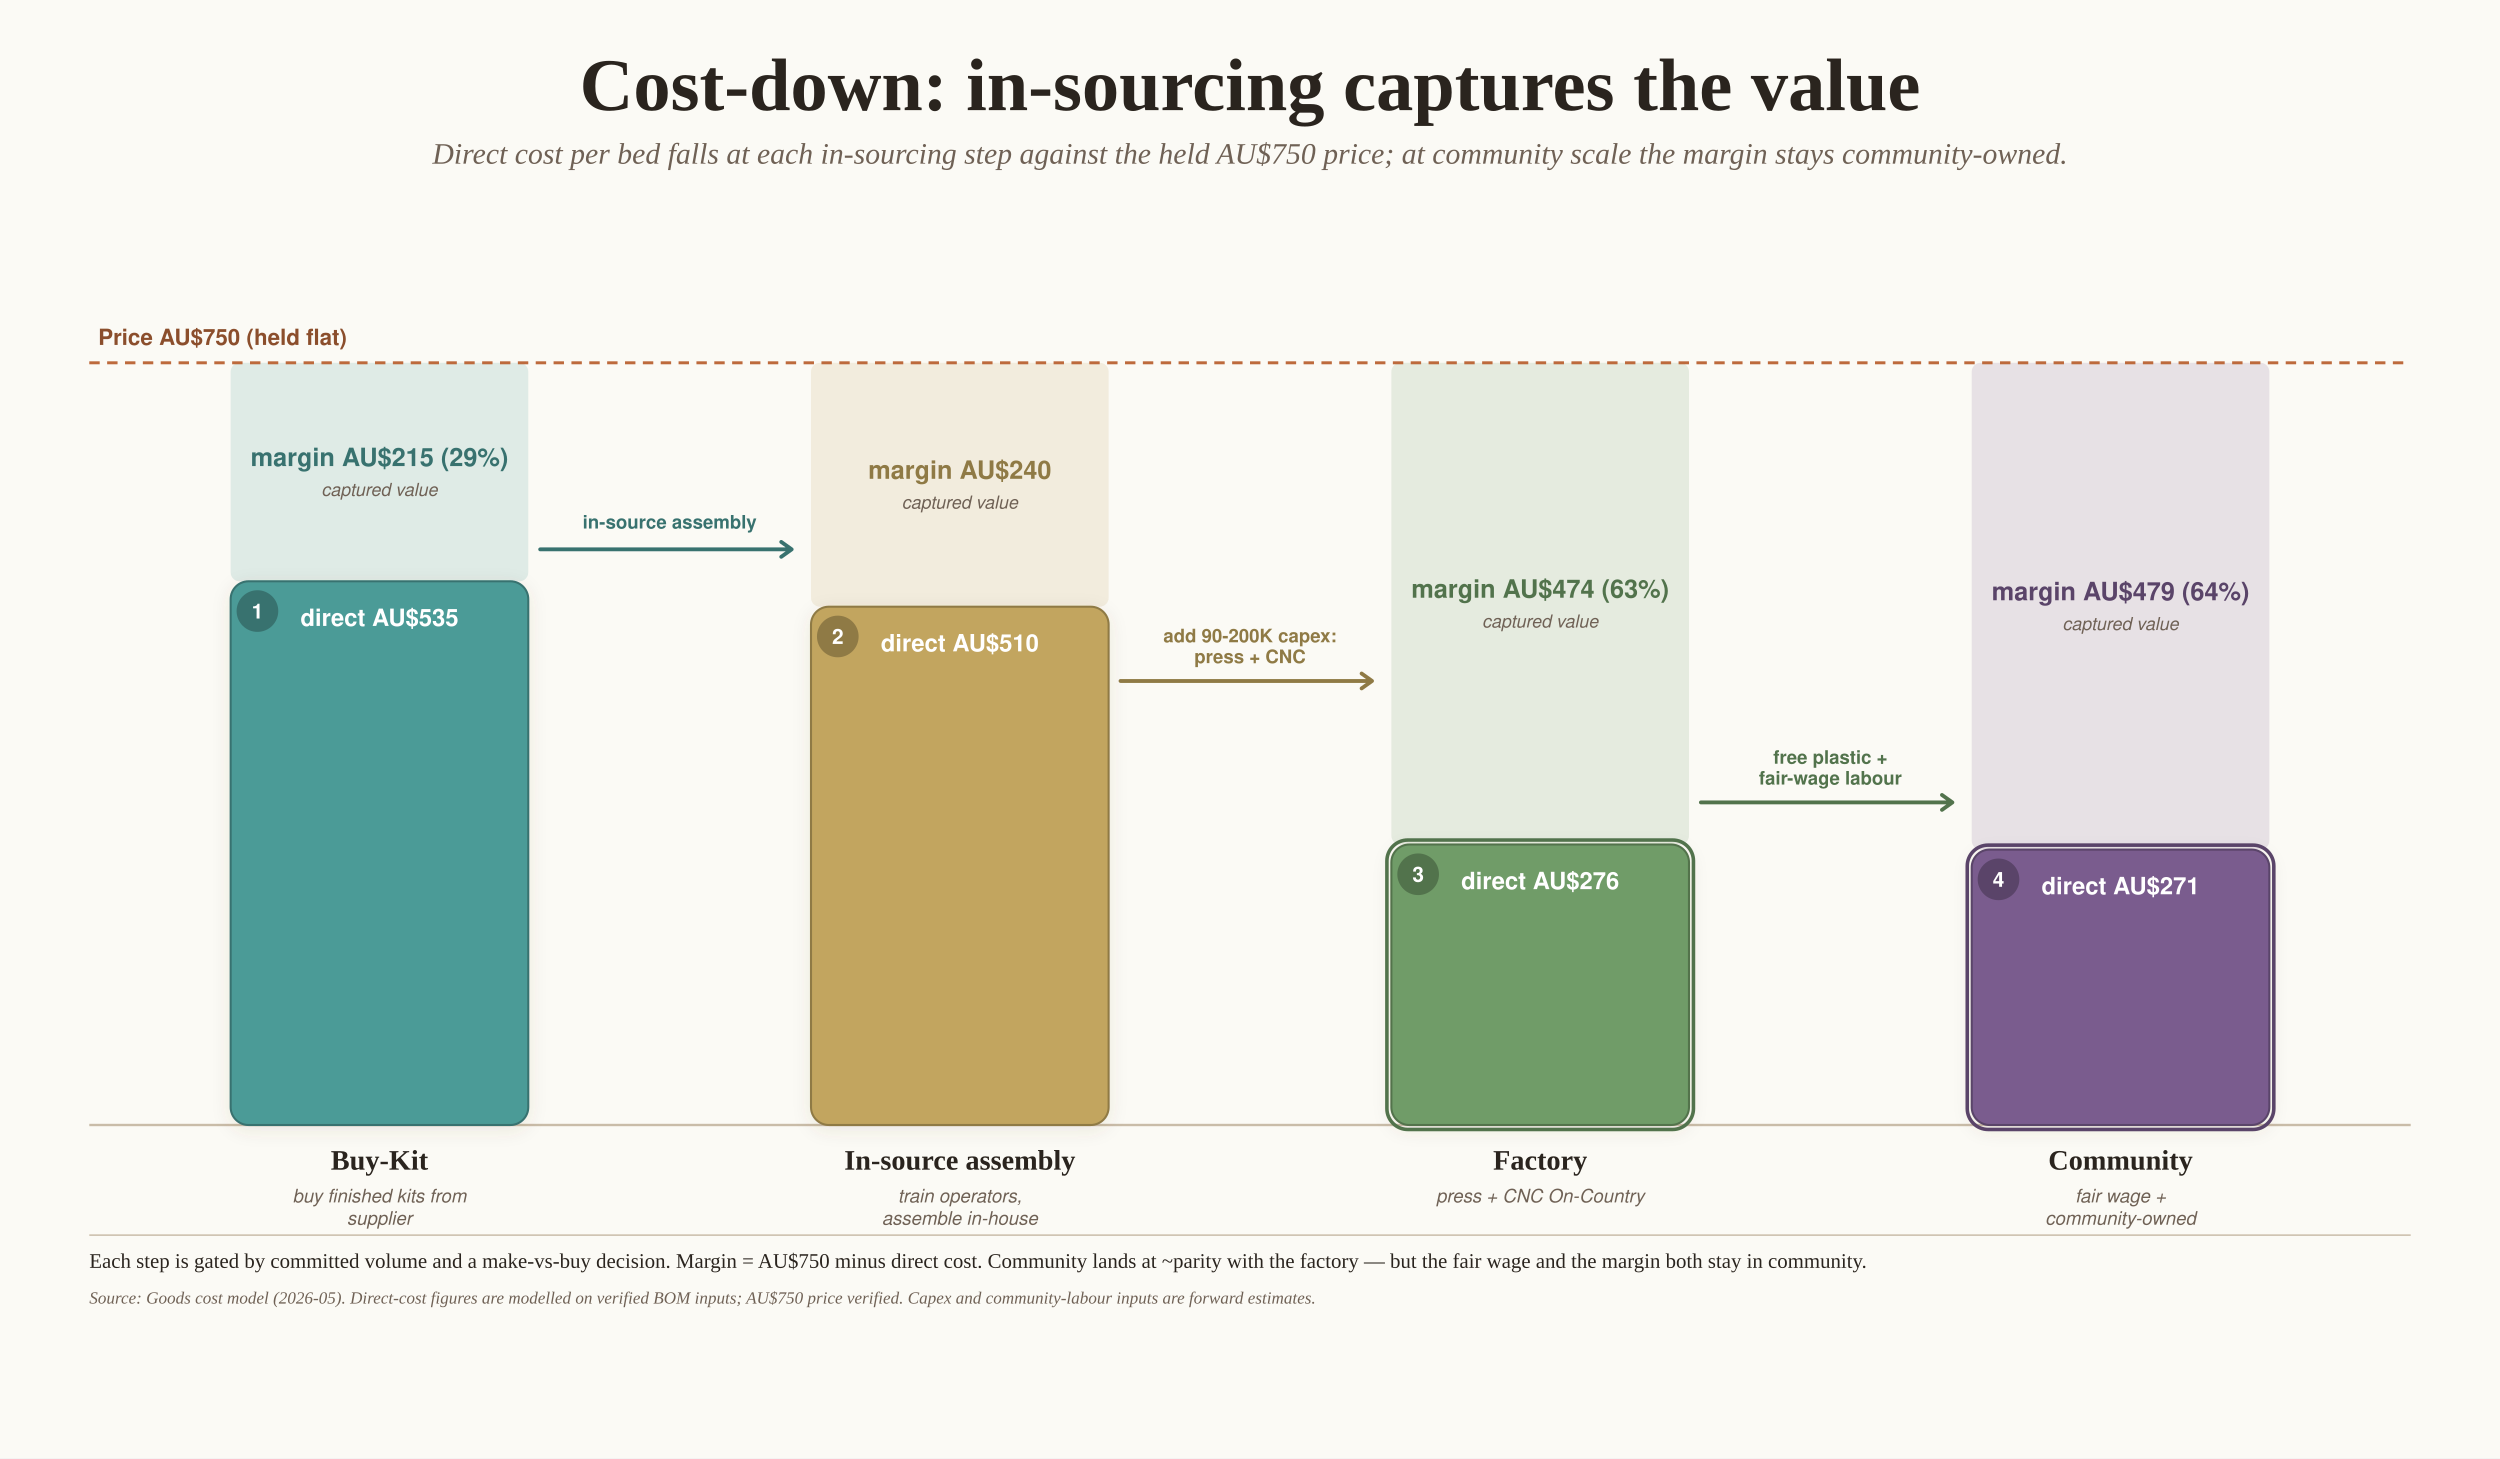
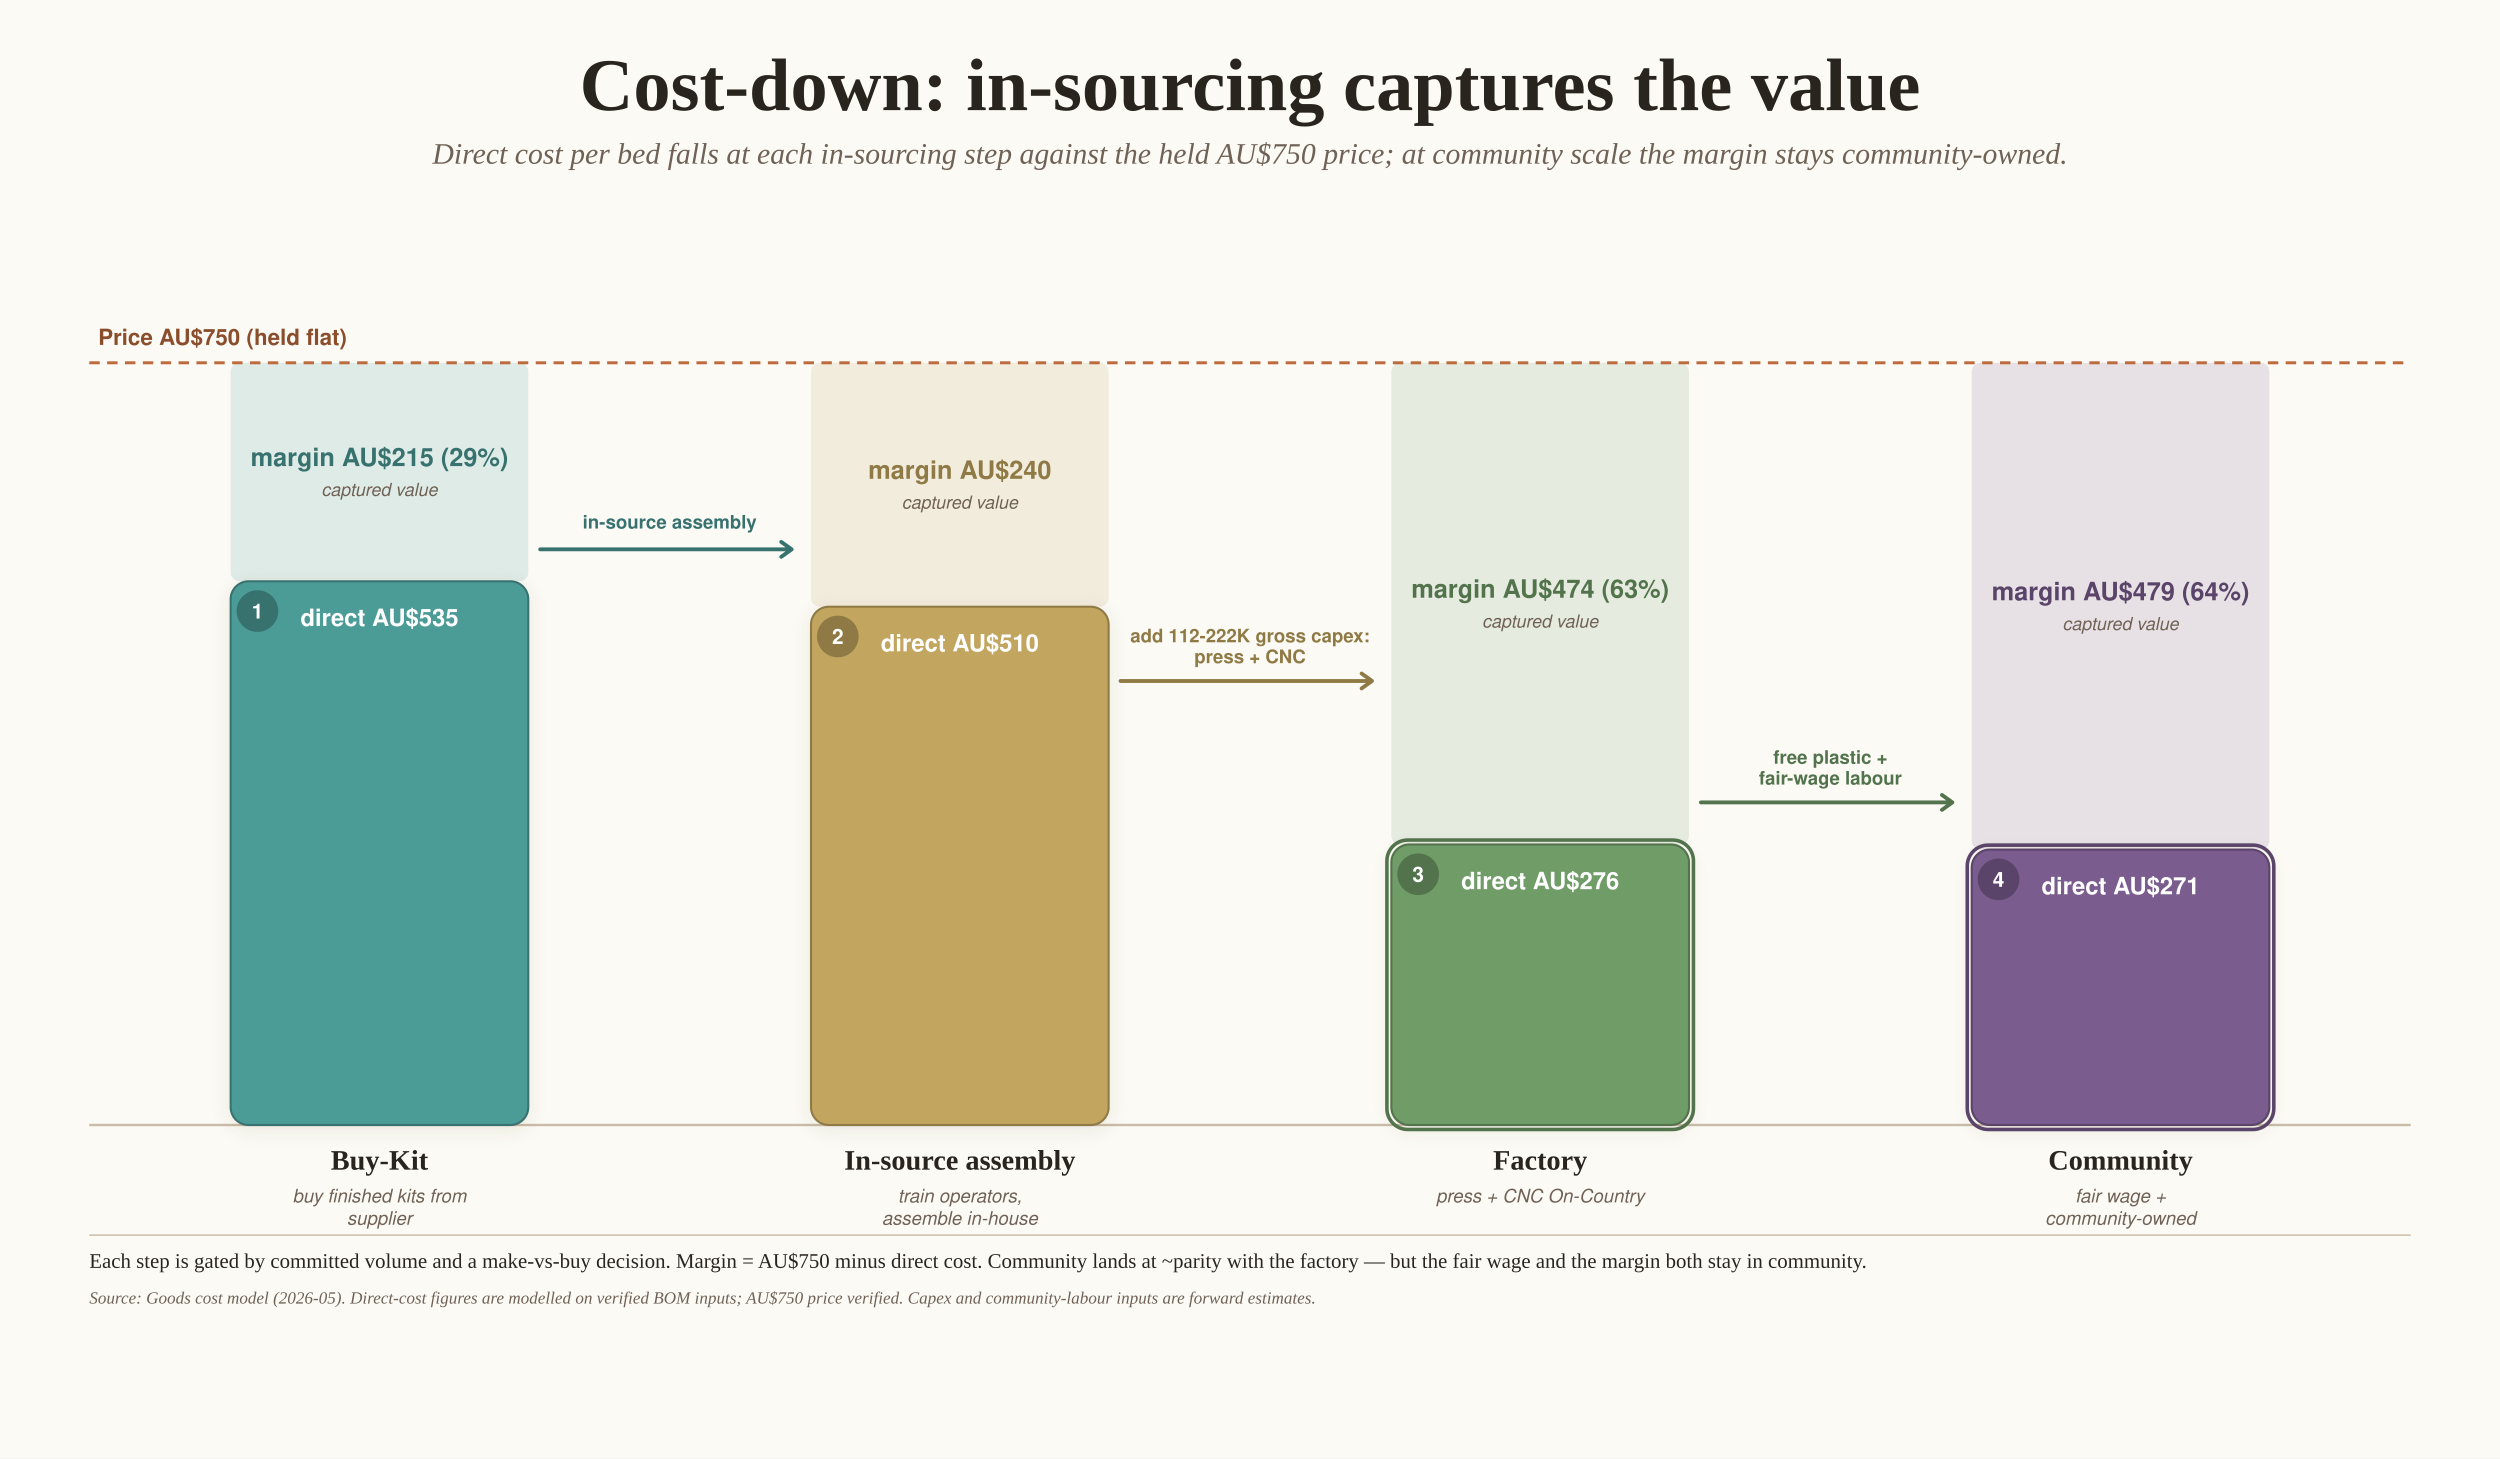
<svg xmlns="http://www.w3.org/2000/svg" viewBox="0 0 1680 980" width="1680" height="980" font-family="'Helvetica Neue', Helvetica, Arial, sans-serif">
  <defs>
    <filter id="sh" x="-8%" y="-8%" width="116%" height="124%">
      <feDropShadow dx="0" dy="3" stdDeviation="6" flood-color="#5A4A38" flood-opacity="0.10" />
    </filter>
  </defs>
  <rect width="1680" height="980" fill="#FBFAF5" />
  <text x="840.0" y="74" text-anchor="middle" font-family="Georgia, 'Times New Roman', serif" font-size="50" font-weight="700" fill="#2A241E">Cost-down: in-sourcing captures the value</text>
  <text x="840.0" y="110" text-anchor="middle" font-family="Georgia, 'Times New Roman', serif" font-size="20" font-weight="400" fill="#6F6155" font-style="italic">Direct cost per bed falls at each in-sourcing step against the held AU$750 price; at community scale the margin stays community-owned.</text>
  <line x1="60" y1="756" x2="1620" y2="756" stroke="#C9BCA8" stroke-width="1.6" />
  <rect x="155.0" y="243.805" width="200" height="146.829" rx="6" fill="#4C9B9728" />
  <rect x="545.0" y="243.805" width="200" height="163.902" rx="6" fill="#C2A55E28" />
  <rect x="935.0" y="243.805" width="200" height="323.707" rx="6" fill="#6F9C6828" />
  <rect x="1325.0" y="243.805" width="200" height="327.122" rx="6" fill="#7A5C8E28" />
  <line x1="60" y1="243.8" x2="1620" y2="243.8" stroke="#BD6A3C" stroke-width="2.0" stroke-dasharray="7 5" />
  <text x="66" y="231.805" text-anchor="start" font-family="'Helvetica Neue', Helvetica, Arial, sans-serif" font-size="15" font-weight="700" fill="#8B4E2C">Price AU$750 (held flat)</text>
  <rect x="155.0" y="390.634" width="200" height="365.366" rx="12" fill="#4C9B97" stroke="#38726F" stroke-width="1.4" filter="url(#sh)" />
  <text x="255.0" y="313.22" text-anchor="middle" font-family="'Helvetica Neue', Helvetica, Arial, sans-serif" font-size="17" font-weight="700" fill="#38726F">margin AU$215  (29%)</text>
  <text x="255.0" y="333.22" text-anchor="middle" font-family="'Helvetica Neue', Helvetica, Arial, sans-serif" font-size="12" font-weight="400" fill="#6F6155" font-style="italic">captured value</text>
  <text x="255.0" y="420.634" text-anchor="middle" font-family="'Helvetica Neue', Helvetica, Arial, sans-serif" font-size="16" font-weight="700" fill="#FFFFFF">direct AU$535</text>
  <circle cx="173.0" cy="410.634" r="14" fill="#38726F" />
  <text x="173.0" y="415.634" text-anchor="middle" font-family="'Helvetica Neue', Helvetica, Arial, sans-serif" font-size="14" font-weight="700" fill="#FFFFFF">1</text>
  <text x="255.0" y="786" text-anchor="middle" font-family="Georgia, 'Times New Roman', serif" font-size="19" font-weight="700" fill="#2A241E">Buy-Kit</text>
  <text x="255.0" y="808" text-anchor="middle" font-family="'Helvetica Neue', Helvetica, Arial, sans-serif" font-size="12.5" font-weight="400" fill="#6F6155" font-style="italic">buy finished kits from</text>
  <text x="255.0" y="823" text-anchor="middle" font-family="'Helvetica Neue', Helvetica, Arial, sans-serif" font-size="12.5" font-weight="400" fill="#6F6155" font-style="italic">supplier</text>
  <path d="M 363.0 369.171 L 530.0 369.171 M 525.0 364.171 L 532.0 369.171 L 525.0 374.171" fill="none" stroke="#38726F" stroke-width="2.6" stroke-linecap="round" stroke-linejoin="round" />
  <text x="450.0" y="355.171" text-anchor="middle" font-family="'Helvetica Neue', Helvetica, Arial, sans-serif" font-size="12.5" font-weight="700" fill="#38726F">in-source assembly</text>
  <rect x="545.0" y="407.707" width="200" height="348.293" rx="12" fill="#C2A55E" stroke="#8F7A45" stroke-width="1.4" filter="url(#sh)" />
  <text x="645.0" y="321.756" text-anchor="middle" font-family="'Helvetica Neue', Helvetica, Arial, sans-serif" font-size="17" font-weight="700" fill="#8F7A45">margin AU$240</text>
  <text x="645.0" y="341.756" text-anchor="middle" font-family="'Helvetica Neue', Helvetica, Arial, sans-serif" font-size="12" font-weight="400" fill="#6F6155" font-style="italic">captured value</text>
  <text x="645.0" y="437.707" text-anchor="middle" font-family="'Helvetica Neue', Helvetica, Arial, sans-serif" font-size="16" font-weight="700" fill="#FFFFFF">direct AU$510</text>
  <circle cx="563.0" cy="427.707" r="14" fill="#8F7A45" />
  <text x="563.0" y="432.707" text-anchor="middle" font-family="'Helvetica Neue', Helvetica, Arial, sans-serif" font-size="14" font-weight="700" fill="#FFFFFF">2</text>
  <text x="645.0" y="786" text-anchor="middle" font-family="Georgia, 'Times New Roman', serif" font-size="19" font-weight="700" fill="#2A241E">In-source assembly</text>
  <text x="645.0" y="808" text-anchor="middle" font-family="'Helvetica Neue', Helvetica, Arial, sans-serif" font-size="12.5" font-weight="400" fill="#6F6155" font-style="italic">train operators,</text>
  <text x="645.0" y="823" text-anchor="middle" font-family="'Helvetica Neue', Helvetica, Arial, sans-serif" font-size="12.5" font-weight="400" fill="#6F6155" font-style="italic">assemble in-house</text>
  <path d="M 753.0 457.61 L 920.0 457.61 M 915.0 452.61 L 922.0 457.61 L 915.0 462.61" fill="none" stroke="#8F7A45" stroke-width="2.6" stroke-linecap="round" stroke-linejoin="round" />
-   <text x="840.0" y="431.61" text-anchor="middle" font-family="'Helvetica Neue', Helvetica, Arial, sans-serif" font-size="12.5" font-weight="700" fill="#8F7A45">add 90-200K capex:</text>
+   <text x="840.0" y="431.61" text-anchor="middle" font-family="'Helvetica Neue', Helvetica, Arial, sans-serif" font-size="12.5" font-weight="700" fill="#8F7A45">add 112-222K gross capex:</text>
  <text x="840.0" y="445.61" text-anchor="middle" font-family="'Helvetica Neue', Helvetica, Arial, sans-serif" font-size="12.5" font-weight="700" fill="#8F7A45">press + CNC</text>
  <rect x="935.0" y="567.512" width="200" height="188.488" rx="12" fill="#6F9C68" stroke="#52734C" stroke-width="1.4" filter="url(#sh)" />
  <rect x="932.0" y="564.512" width="206" height="194.488" rx="14" fill="none" stroke="#52734C" stroke-width="2.4" />
  <text x="1035.0" y="401.659" text-anchor="middle" font-family="'Helvetica Neue', Helvetica, Arial, sans-serif" font-size="17" font-weight="700" fill="#52734C">margin AU$474  (63%)</text>
  <text x="1035.0" y="421.659" text-anchor="middle" font-family="'Helvetica Neue', Helvetica, Arial, sans-serif" font-size="12" font-weight="400" fill="#6F6155" font-style="italic">captured value</text>
  <text x="1035.0" y="597.512" text-anchor="middle" font-family="'Helvetica Neue', Helvetica, Arial, sans-serif" font-size="16" font-weight="700" fill="#FFFFFF">direct AU$276</text>
  <circle cx="953.0" cy="587.512" r="14" fill="#52734C" />
  <text x="953.0" y="592.512" text-anchor="middle" font-family="'Helvetica Neue', Helvetica, Arial, sans-serif" font-size="14" font-weight="700" fill="#FFFFFF">3</text>
  <text x="1035.0" y="786" text-anchor="middle" font-family="Georgia, 'Times New Roman', serif" font-size="19" font-weight="700" fill="#2A241E">Factory</text>
  <text x="1035.0" y="808" text-anchor="middle" font-family="'Helvetica Neue', Helvetica, Arial, sans-serif" font-size="12.5" font-weight="400" fill="#6F6155" font-style="italic">press + CNC On-Country</text>
  <path d="M 1143.0 539.22 L 1310.0 539.22 M 1305.0 534.22 L 1312.0 539.22 L 1305.0 544.22" fill="none" stroke="#52734C" stroke-width="2.6" stroke-linecap="round" stroke-linejoin="round" />
  <text x="1230.0" y="513.22" text-anchor="middle" font-family="'Helvetica Neue', Helvetica, Arial, sans-serif" font-size="12.5" font-weight="700" fill="#52734C">free plastic +</text>
  <text x="1230.0" y="527.22" text-anchor="middle" font-family="'Helvetica Neue', Helvetica, Arial, sans-serif" font-size="12.5" font-weight="700" fill="#52734C">fair-wage labour</text>
  <rect x="1325.0" y="570.927" width="200" height="185.073" rx="12" fill="#7A5C8E" stroke="#5A4469" stroke-width="1.4" filter="url(#sh)" />
  <rect x="1322.0" y="567.927" width="206" height="191.073" rx="14" fill="none" stroke="#5A4469" stroke-width="2.4" />
  <text x="1425.0" y="403.366" text-anchor="middle" font-family="'Helvetica Neue', Helvetica, Arial, sans-serif" font-size="17" font-weight="700" fill="#5A4469">margin AU$479  (64%)</text>
  <text x="1425.0" y="423.366" text-anchor="middle" font-family="'Helvetica Neue', Helvetica, Arial, sans-serif" font-size="12" font-weight="400" fill="#6F6155" font-style="italic">captured value</text>
  <text x="1425.0" y="600.927" text-anchor="middle" font-family="'Helvetica Neue', Helvetica, Arial, sans-serif" font-size="16" font-weight="700" fill="#FFFFFF">direct AU$271</text>
  <circle cx="1343.0" cy="590.927" r="14" fill="#5A4469" />
  <text x="1343.0" y="595.927" text-anchor="middle" font-family="'Helvetica Neue', Helvetica, Arial, sans-serif" font-size="14" font-weight="700" fill="#FFFFFF">4</text>
  <text x="1425.0" y="786" text-anchor="middle" font-family="Georgia, 'Times New Roman', serif" font-size="19" font-weight="700" fill="#2A241E">Community</text>
  <text x="1425.0" y="808" text-anchor="middle" font-family="'Helvetica Neue', Helvetica, Arial, sans-serif" font-size="12.5" font-weight="400" fill="#6F6155" font-style="italic">fair wage +</text>
  <text x="1425.0" y="823" text-anchor="middle" font-family="'Helvetica Neue', Helvetica, Arial, sans-serif" font-size="12.5" font-weight="400" fill="#6F6155" font-style="italic">community-owned</text>
  <line x1="60" y1="830" x2="1620" y2="830" stroke="#C9BCA8" stroke-width="1" />
  <text x="60" y="852" text-anchor="start" font-family="Georgia, 'Times New Roman', serif" font-size="14" font-weight="400" fill="#2A241E">Each step is gated by committed volume and a make-vs-buy decision. Margin = AU$750 minus direct cost. Community lands at ~parity with the factory — but the fair wage and the margin both stay in community.</text>
  <text x="60" y="876" text-anchor="start" font-family="Georgia, 'Times New Roman', serif" font-size="11.5" font-weight="400" fill="#6F6155" font-style="italic">Source: Goods cost model (2026-05). Direct-cost figures are modelled on verified BOM inputs; AU$750 price verified. Capex and community-labour inputs are forward estimates.</text>
</svg>
